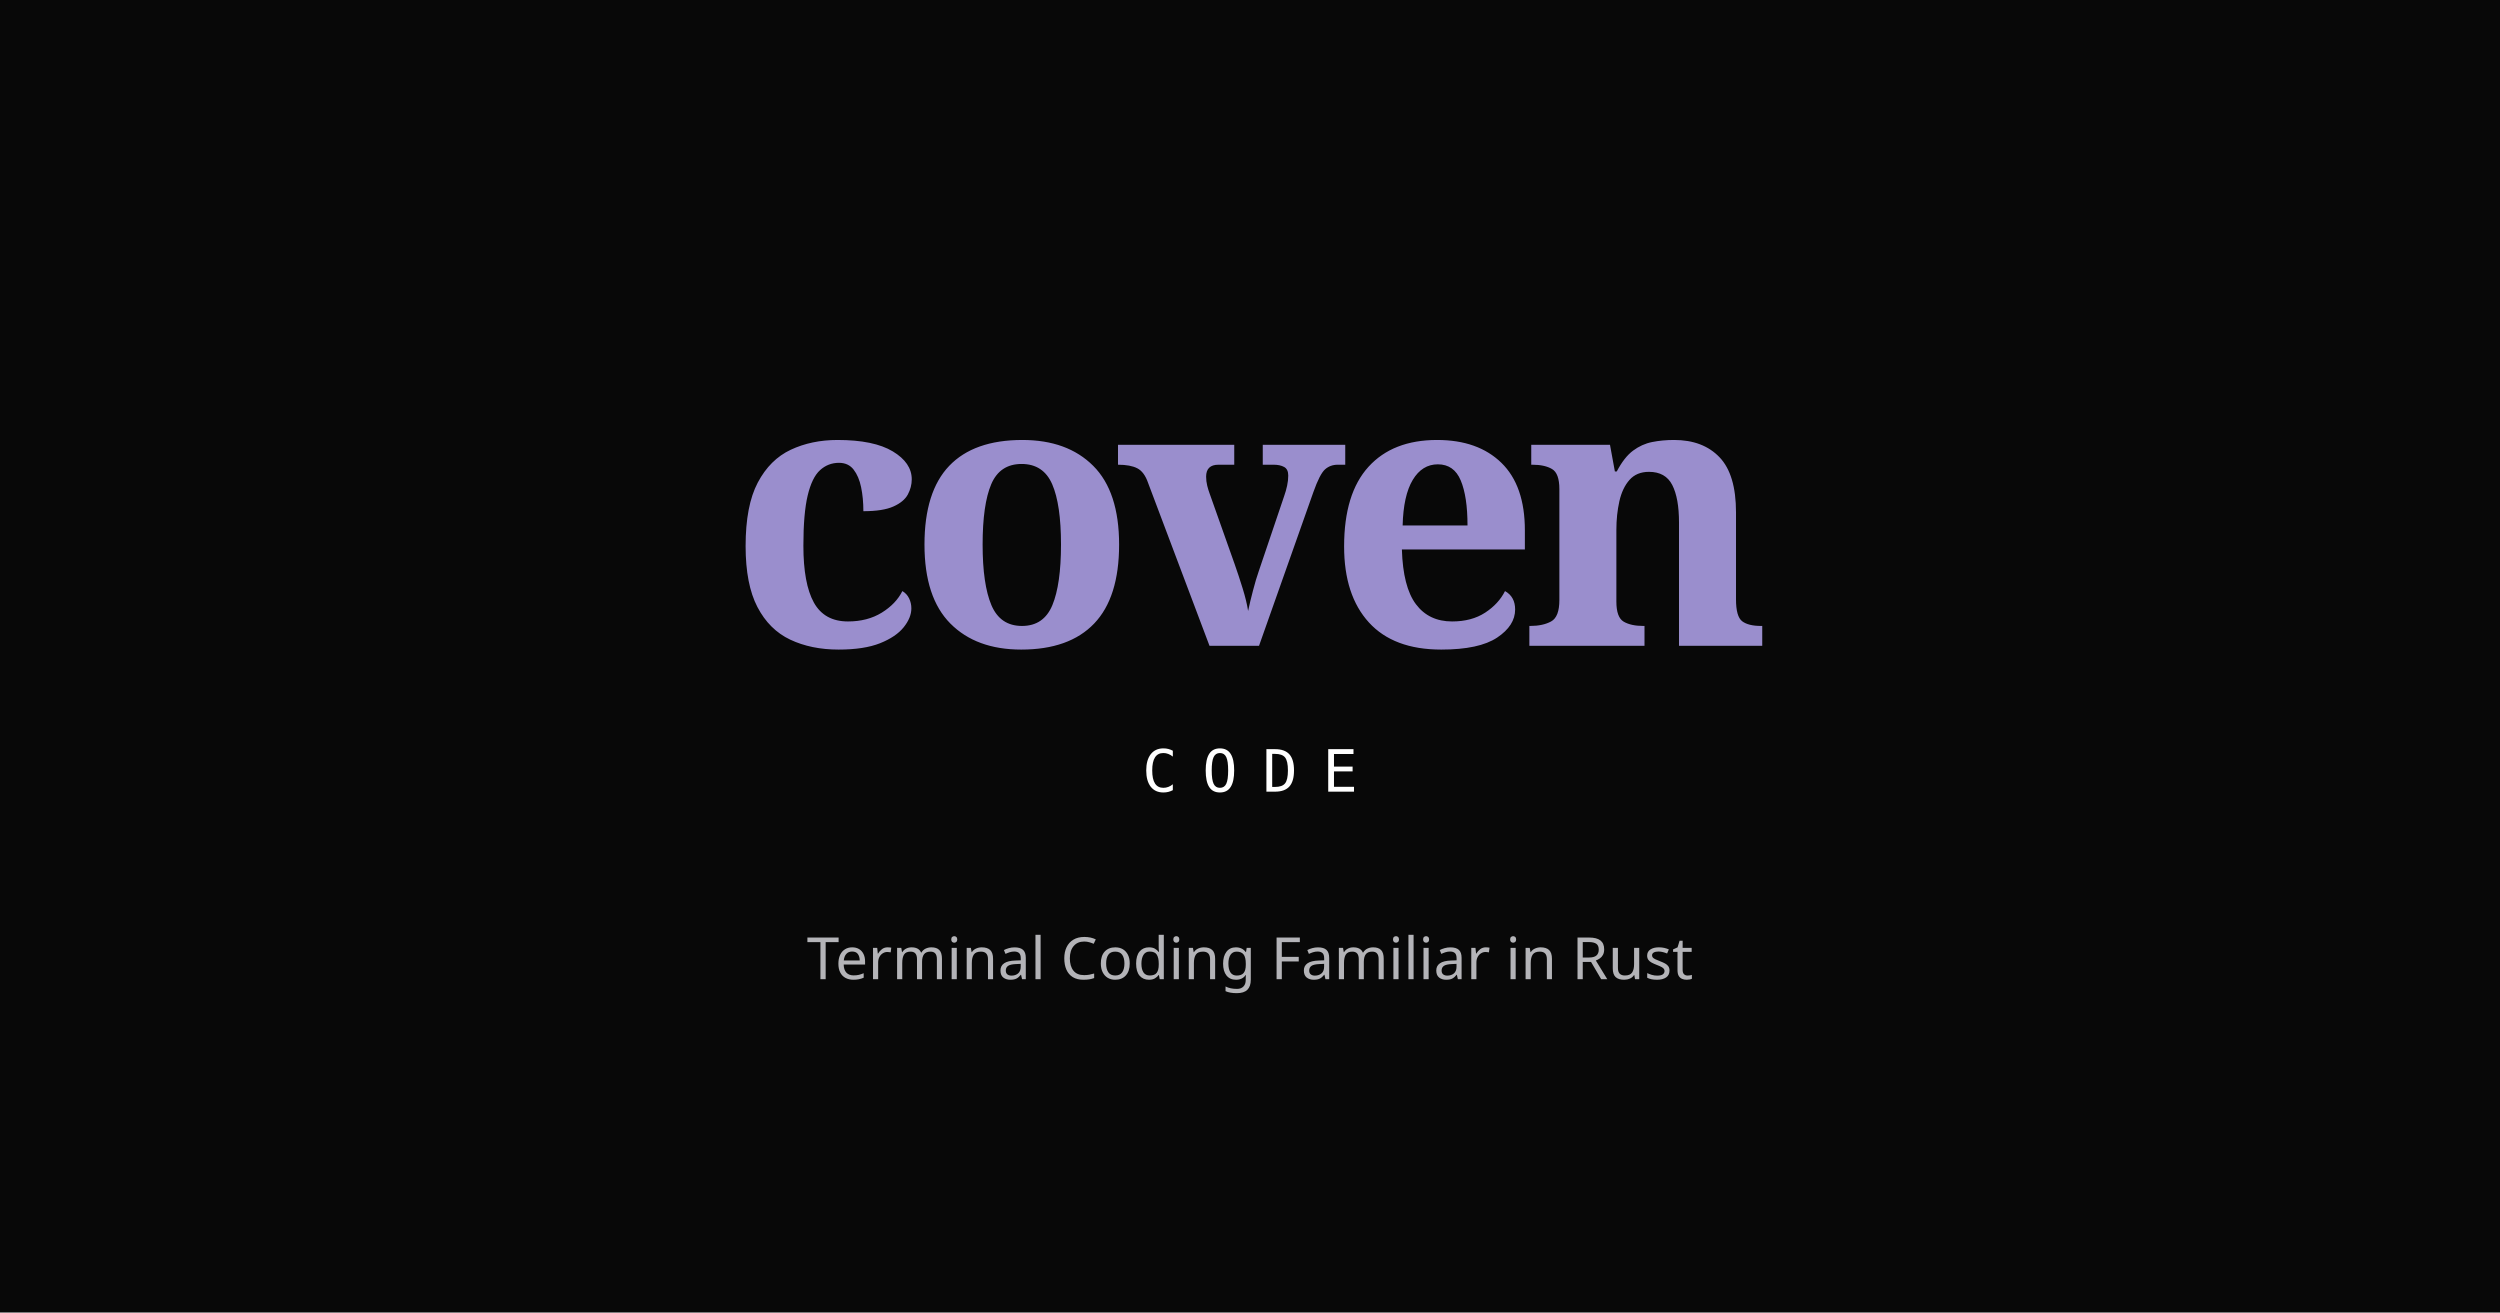
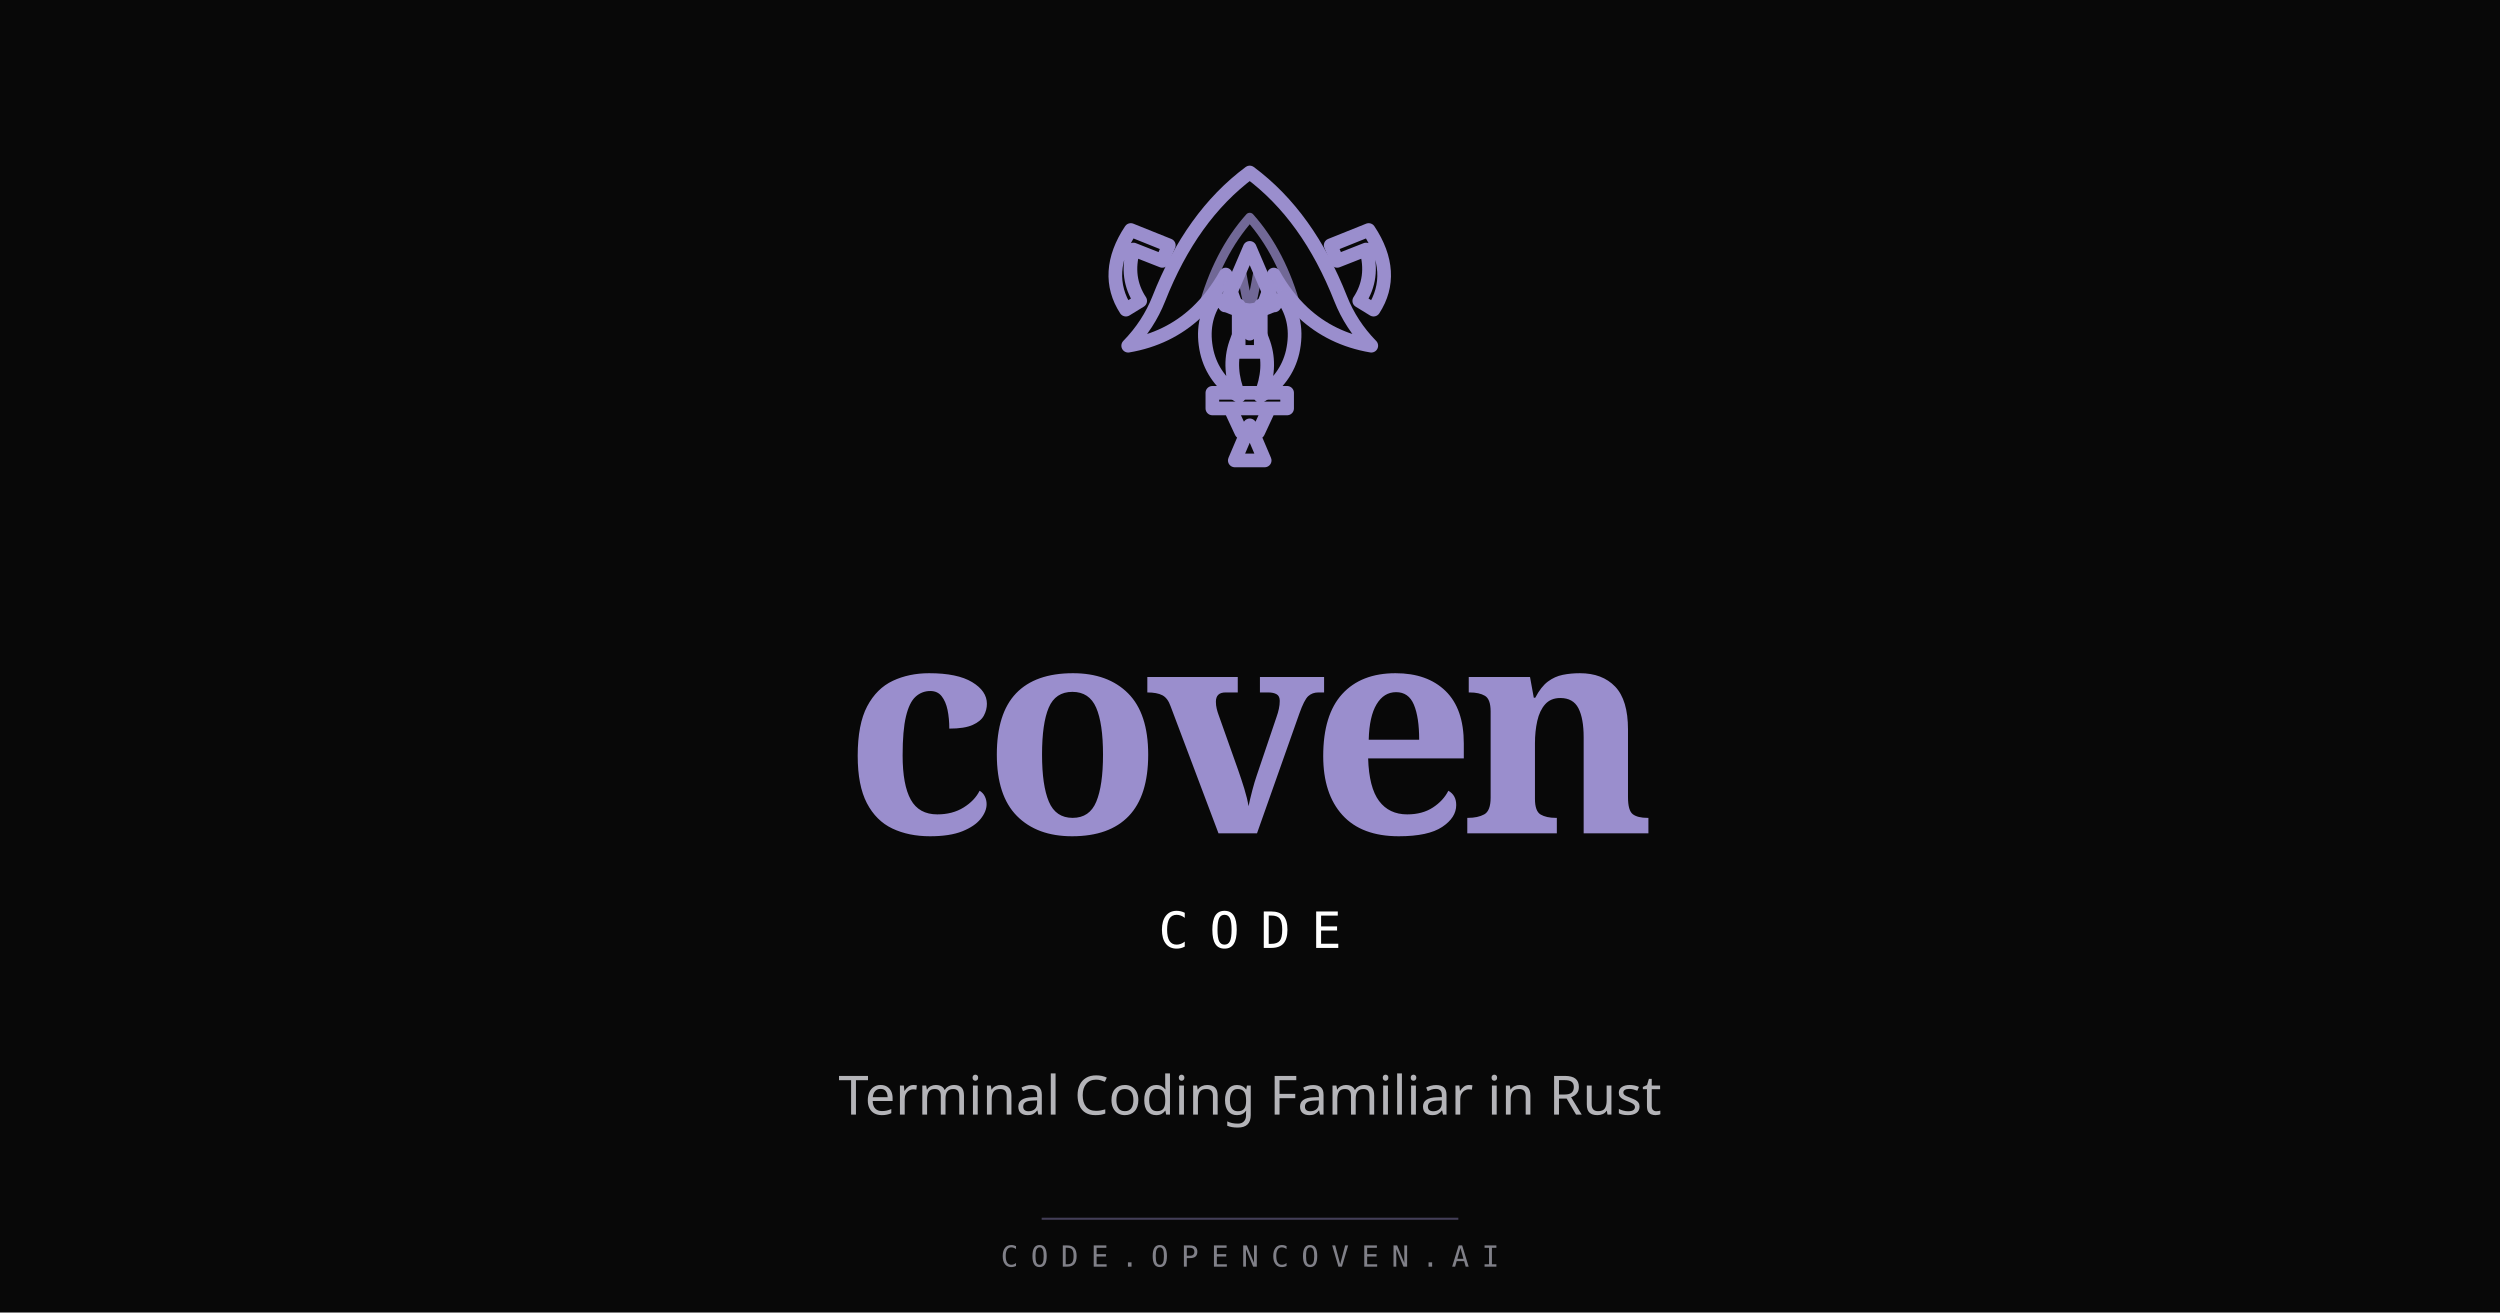
<svg xmlns="http://www.w3.org/2000/svg" viewBox="0 0 1200 630">
  <rect width="1200" height="630" fill="#080808" />
-   <text x="600" y="310" font-family="'IBM Plex Serif',Georgia,serif" font-weight="600" font-size="180" letter-spacing="-9" text-anchor="middle" fill="#9a8ecd">coven</text>
-   <text x="600" y="380" font-family="'JetBrains Mono','SF Mono',monospace" font-weight="500" font-size="28" letter-spacing="12" text-anchor="middle" fill="#ffffff">CODE</text>
-   <text x="600" y="470" font-family="'DM Sans',sans-serif" font-weight="400" font-size="28" text-anchor="middle" fill="#b4b4b8">Terminal Coding Familiar in Rust</text>
+   <g transform="translate(520 70) scale(0.156)" stroke="#9a8ecd" fill="none" stroke-linejoin="round" stroke-linecap="round">
+     <path stroke-width="42" d="M512 82c121 90 213 219 280 389 21 53 52 101 94 144-82-14-152-48-210-102-35-33-65-72-90-117-19 68-44 129-74 182-30-53-55-114-74-182-25 45-55 84-90 117-58 54-128 88-210 102 42-43 73-91 94-144C299 301 391 172 512 82Z" />
+     <path stroke-width="28" opacity="0.72" d="M512 220c66 74 114 168 145 282-42-26-82-66-119-119-10 57-18 98-26 123-8-25-16-66-26-123-37 53-77 93-119 119 31-114 79-208 145-282Z" />
+     <path stroke-width="42" d="M146 259l117 47-20 48-89-35c-17 58-10 111 21 158l-44 27c-48-74-43-158 15-245Zm732 0c58 87 63 171 15 245l-44-27c31-47 38-100 21-158l-89 35-20-48 117-47Z" />
+     <path stroke-width="42" d="M512 314l76 177h-42v143h-68V491h-42l76-177Z" />
+     <path stroke-width="42" d="M410 468c-34 47-44 103-30 166 13 56 46 101 99 136-24-58-27-112-10-162 13-39 34-74 63-105-46 10-84-2-122-35Zm204 0c34 47 44 103 30 166-13 56-46 101-99 136 24-58 27-112 10-162-13-39-34-74-63-105 46 10 84-2 122-35Z" />
+     <path stroke-width="42" d="M397 760h230v48H397zM452 808h120l-34 73h-52l-34-73Zm60 52l46 108h-92l46-108Z" />
+   </g>
+   <text x="600" y="400" font-family="'IBM Plex Serif',Georgia,serif" font-weight="600" font-size="140" letter-spacing="-7" text-anchor="middle" fill="#9a8ecd">coven</text>
+   <text x="600" y="455" font-family="'JetBrains Mono','SF Mono',monospace" font-weight="500" font-size="24" letter-spacing="10" text-anchor="middle" fill="#ffffff">CODE</text>
+   <text x="600" y="535" font-family="'DM Sans',sans-serif" font-weight="400" font-size="26" text-anchor="middle" fill="#b4b4b8">Terminal Coding Familiar in Rust</text>
+   <line x1="500" y1="585" x2="700" y2="585" stroke="#9a8ecd" stroke-width="1" opacity="0.4" />
+   <text x="600" y="608" font-family="'JetBrains Mono','SF Mono',monospace" font-weight="500" font-size="14" letter-spacing="6" text-anchor="middle" fill="#808088">CODE.OPENCOVEN.AI</text>
</svg>
